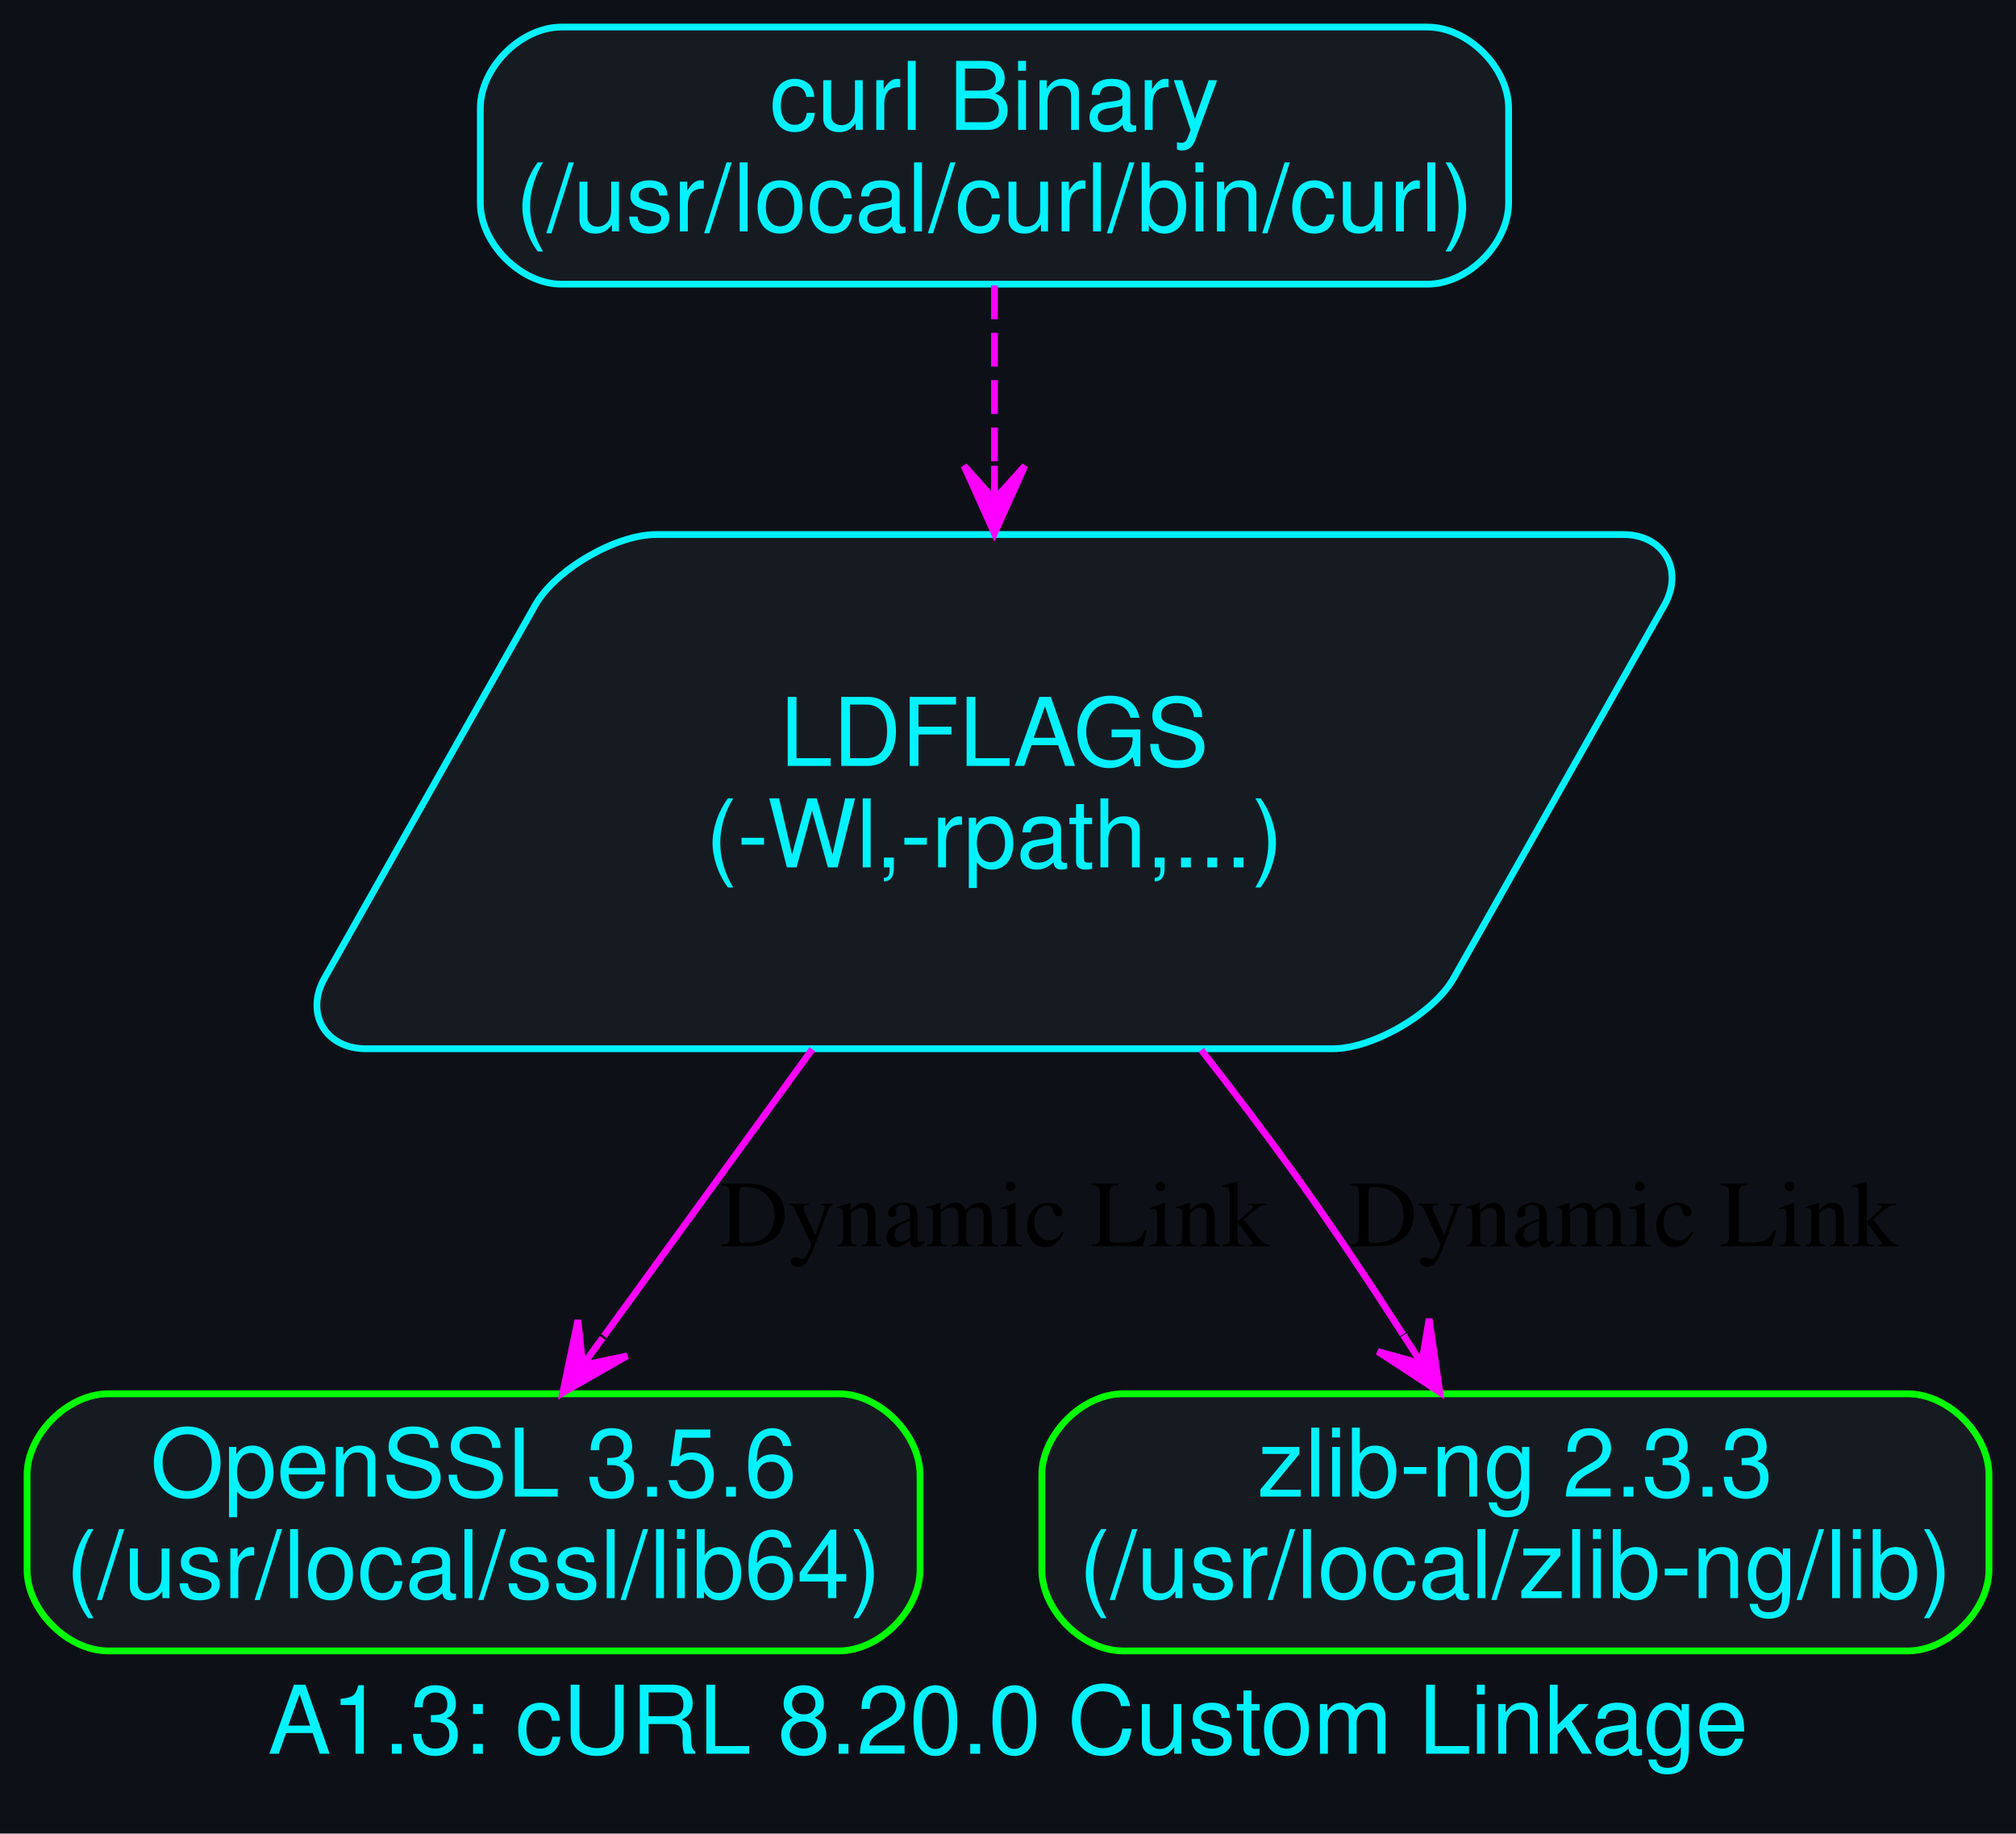
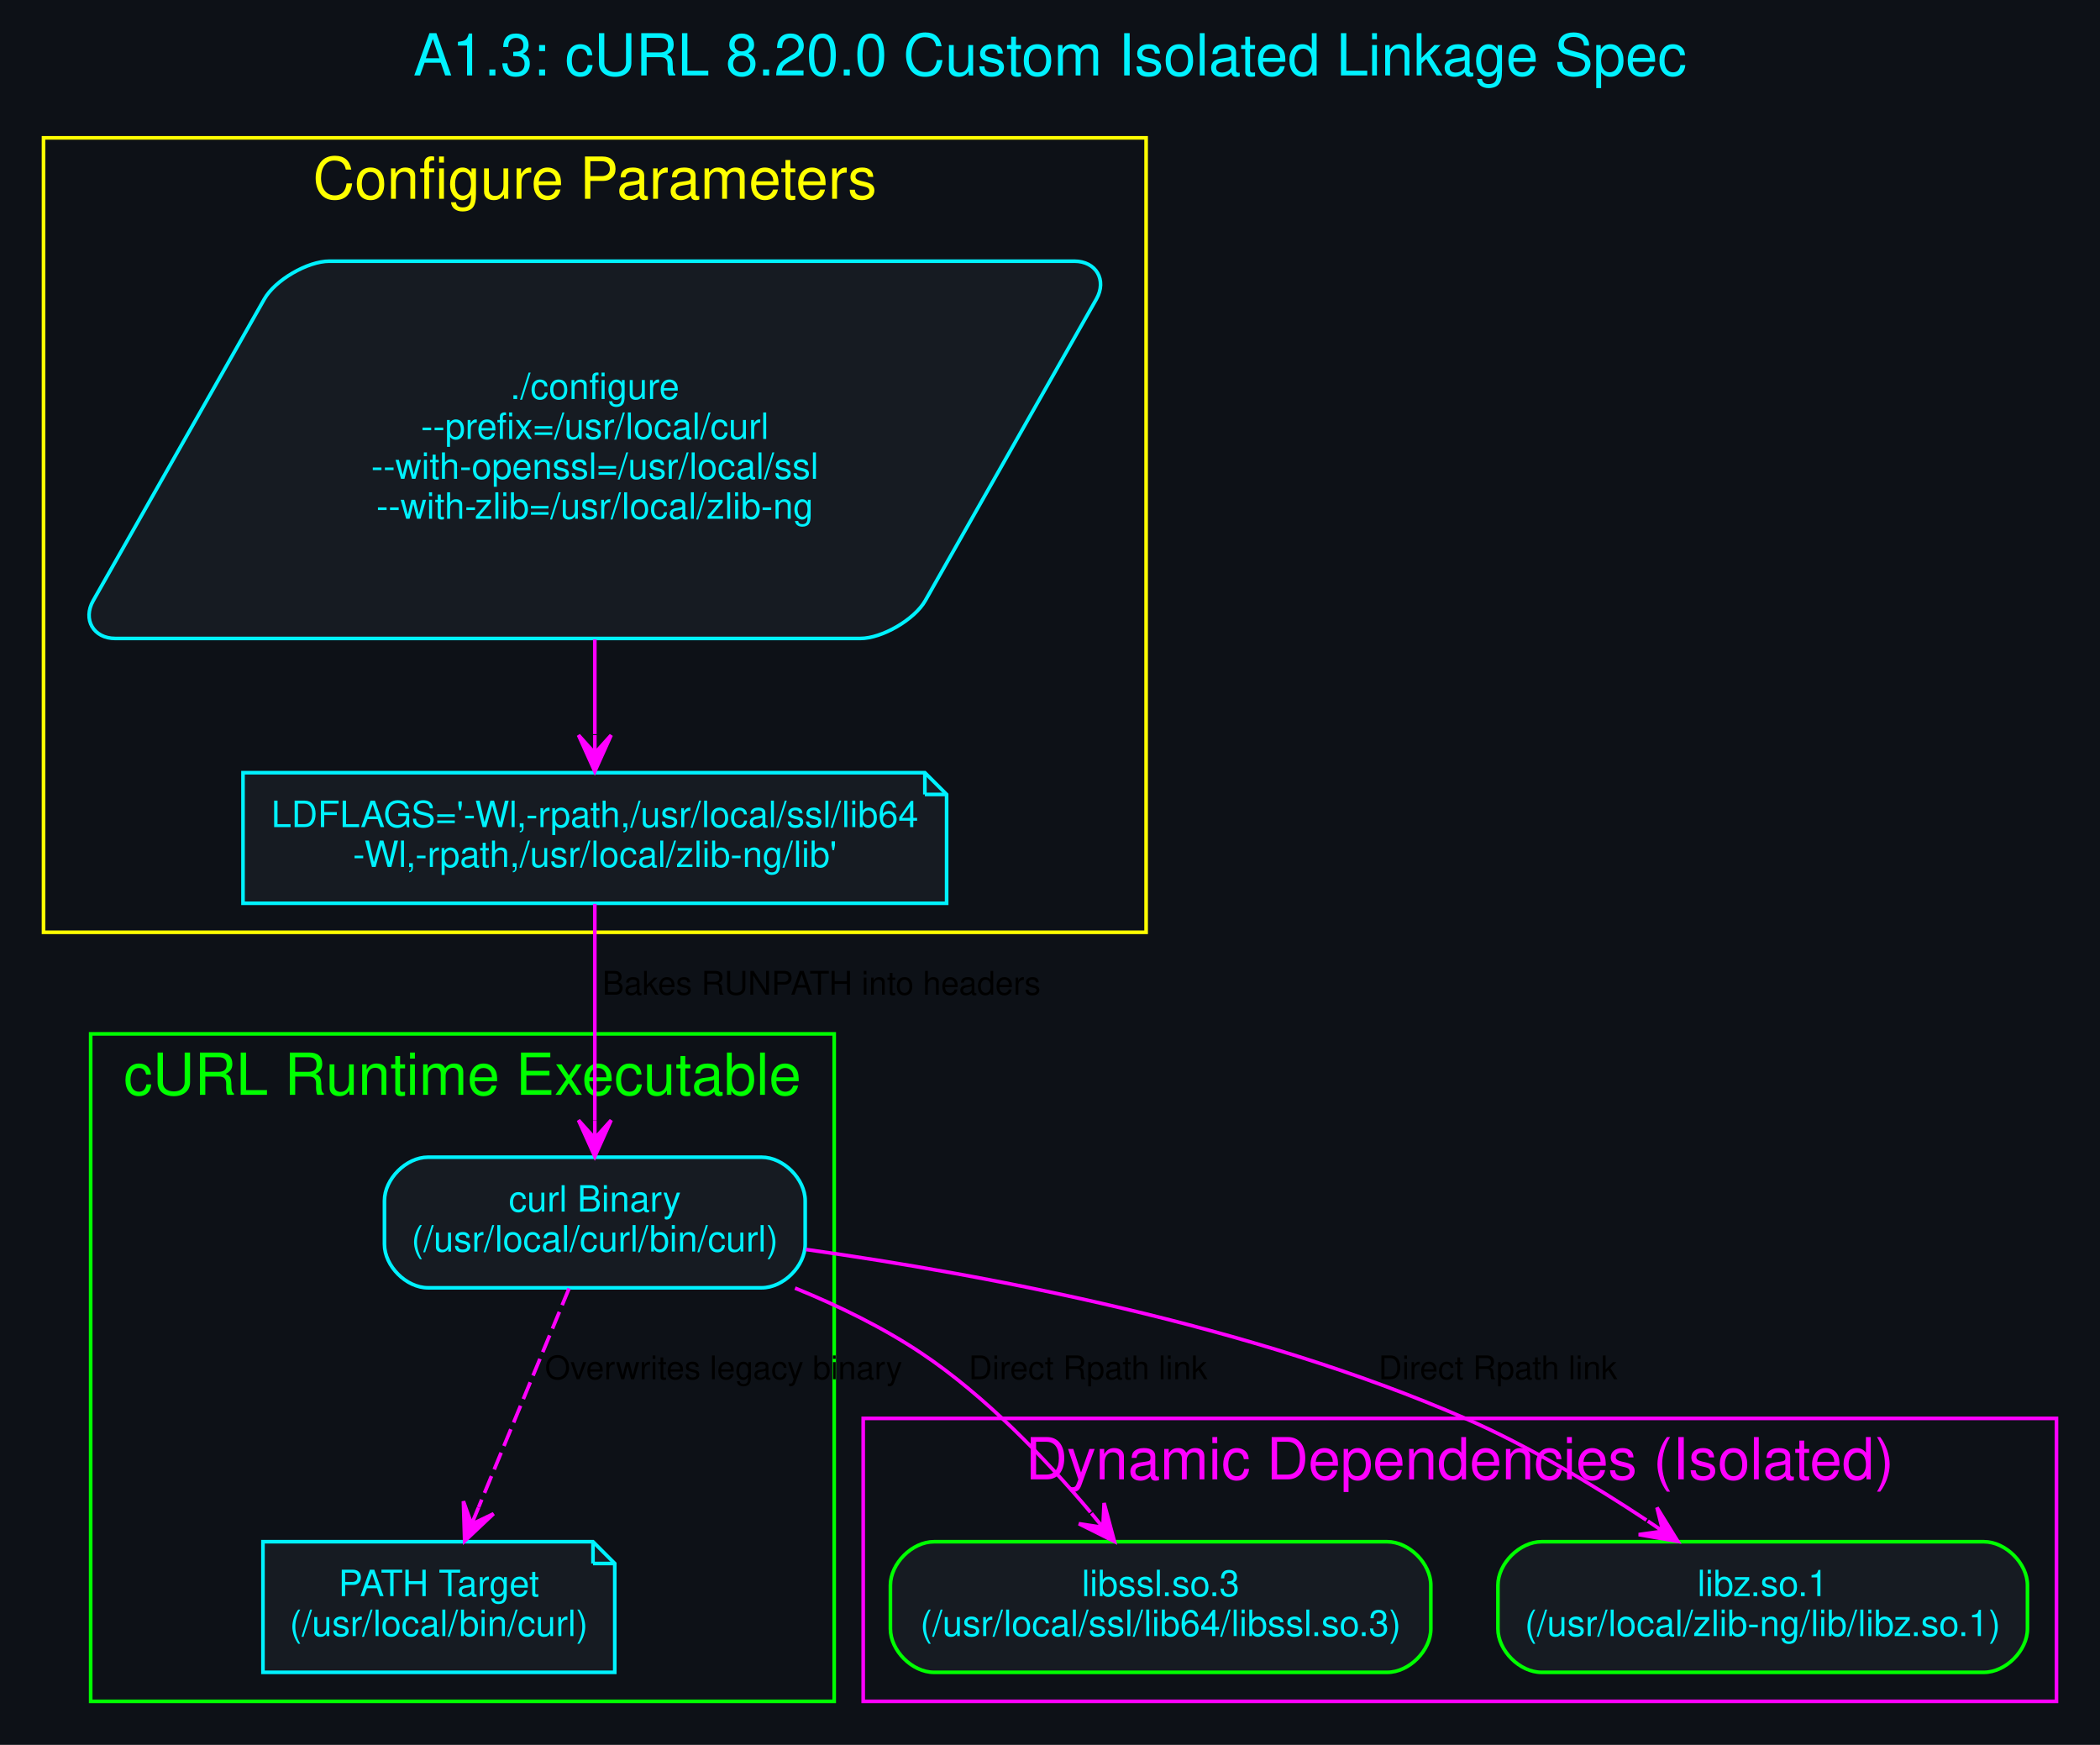
- <svg xmlns="http://www.w3.org/2000/svg" width="298pt" height="271pt" viewBox="0.00 0.00 298.00 271.00">
-   <g id="graph0" class="graph" transform="scale(1 1) rotate(0) translate(4 267)">
-     <polygon fill="#0d1117" stroke="transparent" points="-4,4 -4,-267 294,-267 294,4 -4,4" />
-     <text text-anchor="middle" x="145" y="-7.8" font-family="Helvetica,sans-Serif" font-size="14.00" fill="#00f2ff">A1.3: cURL 8.20.0 Custom Linkage</text>
+ <svg xmlns="http://www.w3.org/2000/svg" width="579pt" height="481pt" viewBox="0.00 0.00 579.00 481.00">
+   <g id="graph0" class="graph" transform="scale(1 1) rotate(0) translate(4 477)">
+     <polygon fill="#0d1117" stroke="transparent" points="-4,4 -4,-477 575,-477 575,4 -4,4" />
+     <text text-anchor="middle" x="285.5" y="-456.2" font-family="Helvetica,sans-Serif" font-size="16.00" fill="#00f2ff">A1.3: cURL 8.20.0 Custom Isolated Linkage Spec</text>
+     <g id="clust1" class="cluster">
+       <polygon fill="#0d1117" stroke="#ffff00" points="8,-220 8,-439 312,-439 312,-220 8,-220" />
+       <text text-anchor="middle" x="160" y="-422.2" font-family="Helvetica,sans-Serif" font-size="16.00" fill="#ffff00">Configure Parameters</text>
+     </g>
+     <g id="clust2" class="cluster">
+       <polygon fill="#0d1117" stroke="#00ff00" points="21,-8 21,-192 226,-192 226,-8 21,-8" />
+       <text text-anchor="middle" x="123.5" y="-175.2" font-family="Helvetica,sans-Serif" font-size="16.00" fill="#00ff00">cURL Runtime Executable</text>
+     </g>
+     <g id="clust3" class="cluster">
+       <polygon fill="#0d1117" stroke="#ff00ff" points="234,-8 234,-86 563,-86 563,-8 234,-8" />
+       <text text-anchor="middle" x="398.5" y="-69.2" font-family="Helvetica,sans-Serif" font-size="16.00" fill="#ff00ff">Dynamic Dependencies (Isolated)</text>
+     </g>
    <g id="node1" class="node">
-       <path fill="#161b22" stroke="#00f2ff" d="M207,-263C207,-263 79,-263 79,-263 73,-263 67,-257 67,-251 67,-251 67,-237 67,-237 67,-231 73,-225 79,-225 79,-225 207,-225 207,-225 213,-225 219,-231 219,-237 219,-237 219,-251 219,-251 219,-257 213,-263 207,-263" />
-       <text text-anchor="middle" x="143" y="-247.8" font-family="Helvetica,sans-Serif" font-size="14.00" fill="#00f2ff">curl Binary</text>
-       <text text-anchor="middle" x="143" y="-232.8" font-family="Helvetica,sans-Serif" font-size="14.00" fill="#00f2ff">(/usr/local/curl/bin/curl)</text>
+       <path fill="#161b22" stroke="#00f2ff" d="M292.22,-405C292.22,-405 86.8,-405 86.8,-405 80.8,-405 71.84,-399.78 68.88,-394.56 68.88,-394.56 21.71,-311.44 21.71,-311.44 18.74,-306.22 21.78,-301 27.78,-301 27.78,-301 233.2,-301 233.2,-301 239.2,-301 248.16,-306.22 251.12,-311.44 251.12,-311.44 298.29,-394.56 298.29,-394.56 301.26,-399.78 298.22,-405 292.22,-405" />
+       <text text-anchor="middle" x="160" y="-367" font-family="Helvetica,sans-Serif" font-size="10.00" fill="#00f2ff">./configure</text>
+       <text text-anchor="middle" x="160" y="-356" font-family="Helvetica,sans-Serif" font-size="10.00" fill="#00f2ff">--prefix=/usr/local/curl</text>
+       <text text-anchor="middle" x="160" y="-345" font-family="Helvetica,sans-Serif" font-size="10.00" fill="#00f2ff">--with-openssl=/usr/local/ssl</text>
+       <text text-anchor="middle" x="160" y="-334" font-family="Helvetica,sans-Serif" font-size="10.00" fill="#00f2ff">--with-zlib=/usr/local/zlib-ng</text>
    </g>
    <g id="node2" class="node">
-       <path fill="#161b22" stroke="#00f2ff" d="M235.92,-188C235.92,-188 93.01,-188 93.01,-188 87.01,-188 78.06,-182.78 75.11,-177.55 75.11,-177.55 43.98,-122.45 43.98,-122.45 41.03,-117.22 44.08,-112 50.08,-112 50.08,-112 192.99,-112 192.99,-112 198.99,-112 207.94,-117.22 210.89,-122.45 210.89,-122.45 242.02,-177.55 242.02,-177.55 244.97,-182.78 241.92,-188 235.92,-188" />
-       <text text-anchor="middle" x="143" y="-153.8" font-family="Helvetica,sans-Serif" font-size="14.00" fill="#00f2ff">LDFLAGS</text>
-       <text text-anchor="middle" x="143" y="-138.8" font-family="Helvetica,sans-Serif" font-size="14.00" fill="#00f2ff">(-Wl,-rpath,...)</text>
+       <polygon fill="#161b22" stroke="#00f2ff" points="251,-264 63,-264 63,-228 257,-228 257,-258 251,-264" />
+       <polyline fill="none" stroke="#00f2ff" points="251,-264 251,-258 " />
+       <polyline fill="none" stroke="#00f2ff" points="257,-258 251,-258 " />
+       <text text-anchor="middle" x="160" y="-249" font-family="Helvetica,sans-Serif" font-size="10.00" fill="#00f2ff">LDFLAGS='-Wl,-rpath,/usr/local/ssl/lib64</text>
+       <text text-anchor="middle" x="160" y="-238" font-family="Helvetica,sans-Serif" font-size="10.00" fill="#00f2ff">-Wl,-rpath,/usr/local/zlib-ng/lib'</text>
    </g>
    <g id="edge1" class="edge">
-       <path fill="none" stroke="#ff00ff" stroke-dasharray="5,2" d="M143,-224.82C143,-217.13 143,-207.78 143,-198.35" />
-       <polygon fill="#ff00ff" stroke="#ff00ff" points="143,-188.16 147.5,-198.16 143,-193.16 143,-198.16 143,-198.16 143,-198.16 143,-193.16 138.5,-198.16 143,-188.16 143,-188.16" />
+       <path fill="none" stroke="#ff00ff" d="M160,-300.73C160,-291.71 160,-282.64 160,-274.59" />
+       <polygon fill="#ff00ff" stroke="#ff00ff" points="160,-264.35 164.5,-274.35 160,-269.35 160,-274.35 160,-274.35 160,-274.35 160,-269.35 155.5,-274.35 160,-264.35 160,-264.35" />
    </g>
    <g id="node3" class="node">
-       <path fill="#161b22" stroke="#00ff00" d="M120,-61C120,-61 12,-61 12,-61 6,-61 0,-55 0,-49 0,-49 0,-35 0,-35 0,-29 6,-23 12,-23 12,-23 120,-23 120,-23 126,-23 132,-29 132,-35 132,-35 132,-49 132,-49 132,-55 126,-61 120,-61" />
-       <text text-anchor="middle" x="66" y="-45.8" font-family="Helvetica,sans-Serif" font-size="14.00" fill="#00f2ff">OpenSSL 3.5.6</text>
-       <text text-anchor="middle" x="66" y="-30.8" font-family="Helvetica,sans-Serif" font-size="14.00" fill="#00f2ff">(/usr/local/ssl/lib64)</text>
+       <path fill="#161b22" stroke="#00f2ff" d="M206,-158C206,-158 114,-158 114,-158 108,-158 102,-152 102,-146 102,-146 102,-134 102,-134 102,-128 108,-122 114,-122 114,-122 206,-122 206,-122 212,-122 218,-128 218,-134 218,-134 218,-146 218,-146 218,-152 212,-158 206,-158" />
+       <text text-anchor="middle" x="160" y="-143" font-family="Helvetica,sans-Serif" font-size="10.00" fill="#00f2ff">curl Binary</text>
+       <text text-anchor="middle" x="160" y="-132" font-family="Helvetica,sans-Serif" font-size="10.00" fill="#00f2ff">(/usr/local/curl/bin/curl)</text>
+     </g>
+     <g id="edge3" class="edge">
+       <path fill="none" stroke="#ff00ff" d="M160,-227.83C160,-211.64 160,-187.13 160,-168.27" />
+       <polygon fill="#ff00ff" stroke="#ff00ff" points="160,-158.2 164.5,-168.2 160,-163.2 160,-168.2 160,-168.2 160,-168.2 160,-163.2 155.5,-168.2 160,-158.2 160,-158.2" />
+       <text text-anchor="middle" x="222.5" y="-202.8" font-family="Helvetica,sans-Serif" font-size="9.00">Bakes RUNPATH into headers</text>
+     </g>
+     <g id="node4" class="node">
+       <polygon fill="#161b22" stroke="#00f2ff" points="159.5,-52 68.5,-52 68.5,-16 165.5,-16 165.5,-46 159.5,-52" />
+       <polyline fill="none" stroke="#00f2ff" points="159.5,-52 159.5,-46 " />
+       <polyline fill="none" stroke="#00f2ff" points="165.5,-46 159.5,-46 " />
+       <text text-anchor="middle" x="117" y="-37" font-family="Helvetica,sans-Serif" font-size="10.00" fill="#00f2ff">PATH Target</text>
+       <text text-anchor="middle" x="117" y="-26" font-family="Helvetica,sans-Serif" font-size="10.00" fill="#00f2ff">(/usr/local/bin/curl)</text>
    </g>
    <g id="edge2" class="edge">
-       <path fill="none" stroke="#ff00ff" d="M116.07,-111.93C105.92,-97.96 94.59,-82.36 85.28,-69.54" />
-       <polygon fill="#ff00ff" stroke="#ff00ff" points="79.19,-61.16 88.71,-66.61 82.13,-65.21 85.07,-69.25 85.07,-69.25 85.07,-69.25 82.13,-65.21 81.43,-71.9 79.19,-61.16 79.19,-61.16" />
-       <text text-anchor="middle" x="143" y="-82.8" font-family="Times,serif" font-size="14.00">Dynamic Link</text>
+       <path fill="none" stroke="#ff00ff" stroke-dasharray="5,2" d="M152.9,-121.83C146.11,-105.42 135.79,-80.45 127.95,-61.49" />
+       <polygon fill="#ff00ff" stroke="#ff00ff" points="124.11,-52.2 132.09,-59.72 126.02,-56.82 127.93,-61.44 127.93,-61.44 127.93,-61.44 126.02,-56.82 123.77,-63.16 124.11,-52.2 124.11,-52.2" />
+       <text text-anchor="middle" x="195.5" y="-96.8" font-family="Helvetica,sans-Serif" font-size="9.00">Overwrites legacy binary</text>
    </g>
-     <g id="node4" class="node">
-       <path fill="#161b22" stroke="#00ff00" d="M278,-61C278,-61 162,-61 162,-61 156,-61 150,-55 150,-49 150,-49 150,-35 150,-35 150,-29 156,-23 162,-23 162,-23 278,-23 278,-23 284,-23 290,-29 290,-35 290,-35 290,-49 290,-49 290,-55 284,-61 278,-61" />
-       <text text-anchor="middle" x="220" y="-45.8" font-family="Helvetica,sans-Serif" font-size="14.00" fill="#00f2ff">zlib-ng 2.3.3</text>
-       <text text-anchor="middle" x="220" y="-30.8" font-family="Helvetica,sans-Serif" font-size="14.00" fill="#00f2ff">(/usr/local/zlib-ng/lib)</text>
+     <g id="node5" class="node">
+       <path fill="#161b22" stroke="#00ff00" d="M378.5,-52C378.5,-52 253.5,-52 253.5,-52 247.5,-52 241.5,-46 241.5,-40 241.5,-40 241.5,-28 241.5,-28 241.5,-22 247.5,-16 253.5,-16 253.5,-16 378.5,-16 378.5,-16 384.5,-16 390.5,-22 390.5,-28 390.5,-28 390.5,-40 390.5,-40 390.5,-46 384.5,-52 378.5,-52" />
+       <text text-anchor="middle" x="316" y="-37" font-family="Helvetica,sans-Serif" font-size="10.00" fill="#00f2ff">libssl.so.3</text>
+       <text text-anchor="middle" x="316" y="-26" font-family="Helvetica,sans-Serif" font-size="10.00" fill="#00f2ff">(/usr/local/ssl/lib64/libssl.so.3)</text>
    </g>
-     <g id="edge3" class="edge">
-       <path fill="none" stroke="#ff00ff" d="M173.57,-111.82C178.17,-105.93 182.78,-99.85 187,-94 192.56,-86.29 198.29,-77.69 203.38,-69.78" />
-       <polygon fill="#ff00ff" stroke="#ff00ff" points="208.83,-61.23 207.25,-72.09 206.14,-65.45 203.46,-69.67 203.46,-69.67 203.46,-69.67 206.14,-65.45 199.66,-67.25 208.83,-61.23 208.83,-61.23" />
-       <text text-anchor="middle" x="236" y="-82.8" font-family="Times,serif" font-size="14.00">Dynamic Link</text>
+     <g id="edge4" class="edge">
+       <path fill="none" stroke="#ff00ff" d="M215.2,-121.92C227.17,-117.04 239.41,-111.08 250,-104 267.86,-92.06 284.54,-74.53 296.67,-60.13" />
+       <polygon fill="#ff00ff" stroke="#ff00ff" points="303.26,-52.08 300.41,-62.67 300.1,-55.95 296.93,-59.82 296.93,-59.82 296.93,-59.82 300.1,-55.95 293.45,-56.97 303.26,-52.08 303.26,-52.08" />
+       <text text-anchor="middle" x="296" y="-96.8" font-family="Helvetica,sans-Serif" font-size="9.00">Direct Rpath link</text>
+     </g>
+     <g id="node6" class="node">
+       <path fill="#161b22" stroke="#00ff00" d="M543,-52C543,-52 421,-52 421,-52 415,-52 409,-46 409,-40 409,-40 409,-28 409,-28 409,-22 415,-16 421,-16 421,-16 543,-16 543,-16 549,-16 555,-22 555,-28 555,-28 555,-40 555,-40 555,-46 549,-52 543,-52" />
+       <text text-anchor="middle" x="482" y="-37" font-family="Helvetica,sans-Serif" font-size="10.00" fill="#00f2ff">libz.so.1</text>
+       <text text-anchor="middle" x="482" y="-26" font-family="Helvetica,sans-Serif" font-size="10.00" fill="#00f2ff">(/usr/local/zlib-ng/lib/libz.so.1)</text>
+     </g>
+     <g id="edge5" class="edge">
+       <path fill="none" stroke="#ff00ff" d="M218.2,-132.57C268.05,-125.57 340.94,-111.76 400,-86 417.31,-78.45 435.26,-67.67 449.93,-57.97" />
+       <polygon fill="#ff00ff" stroke="#ff00ff" points="458.61,-52.1 452.85,-61.43 454.47,-54.9 450.33,-57.7 450.33,-57.7 450.33,-57.7 454.47,-54.9 447.81,-53.97 458.61,-52.1 458.61,-52.1" />
+       <text text-anchor="middle" x="409" y="-96.8" font-family="Helvetica,sans-Serif" font-size="9.00">Direct Rpath link</text>
    </g>
  </g>
</svg>
